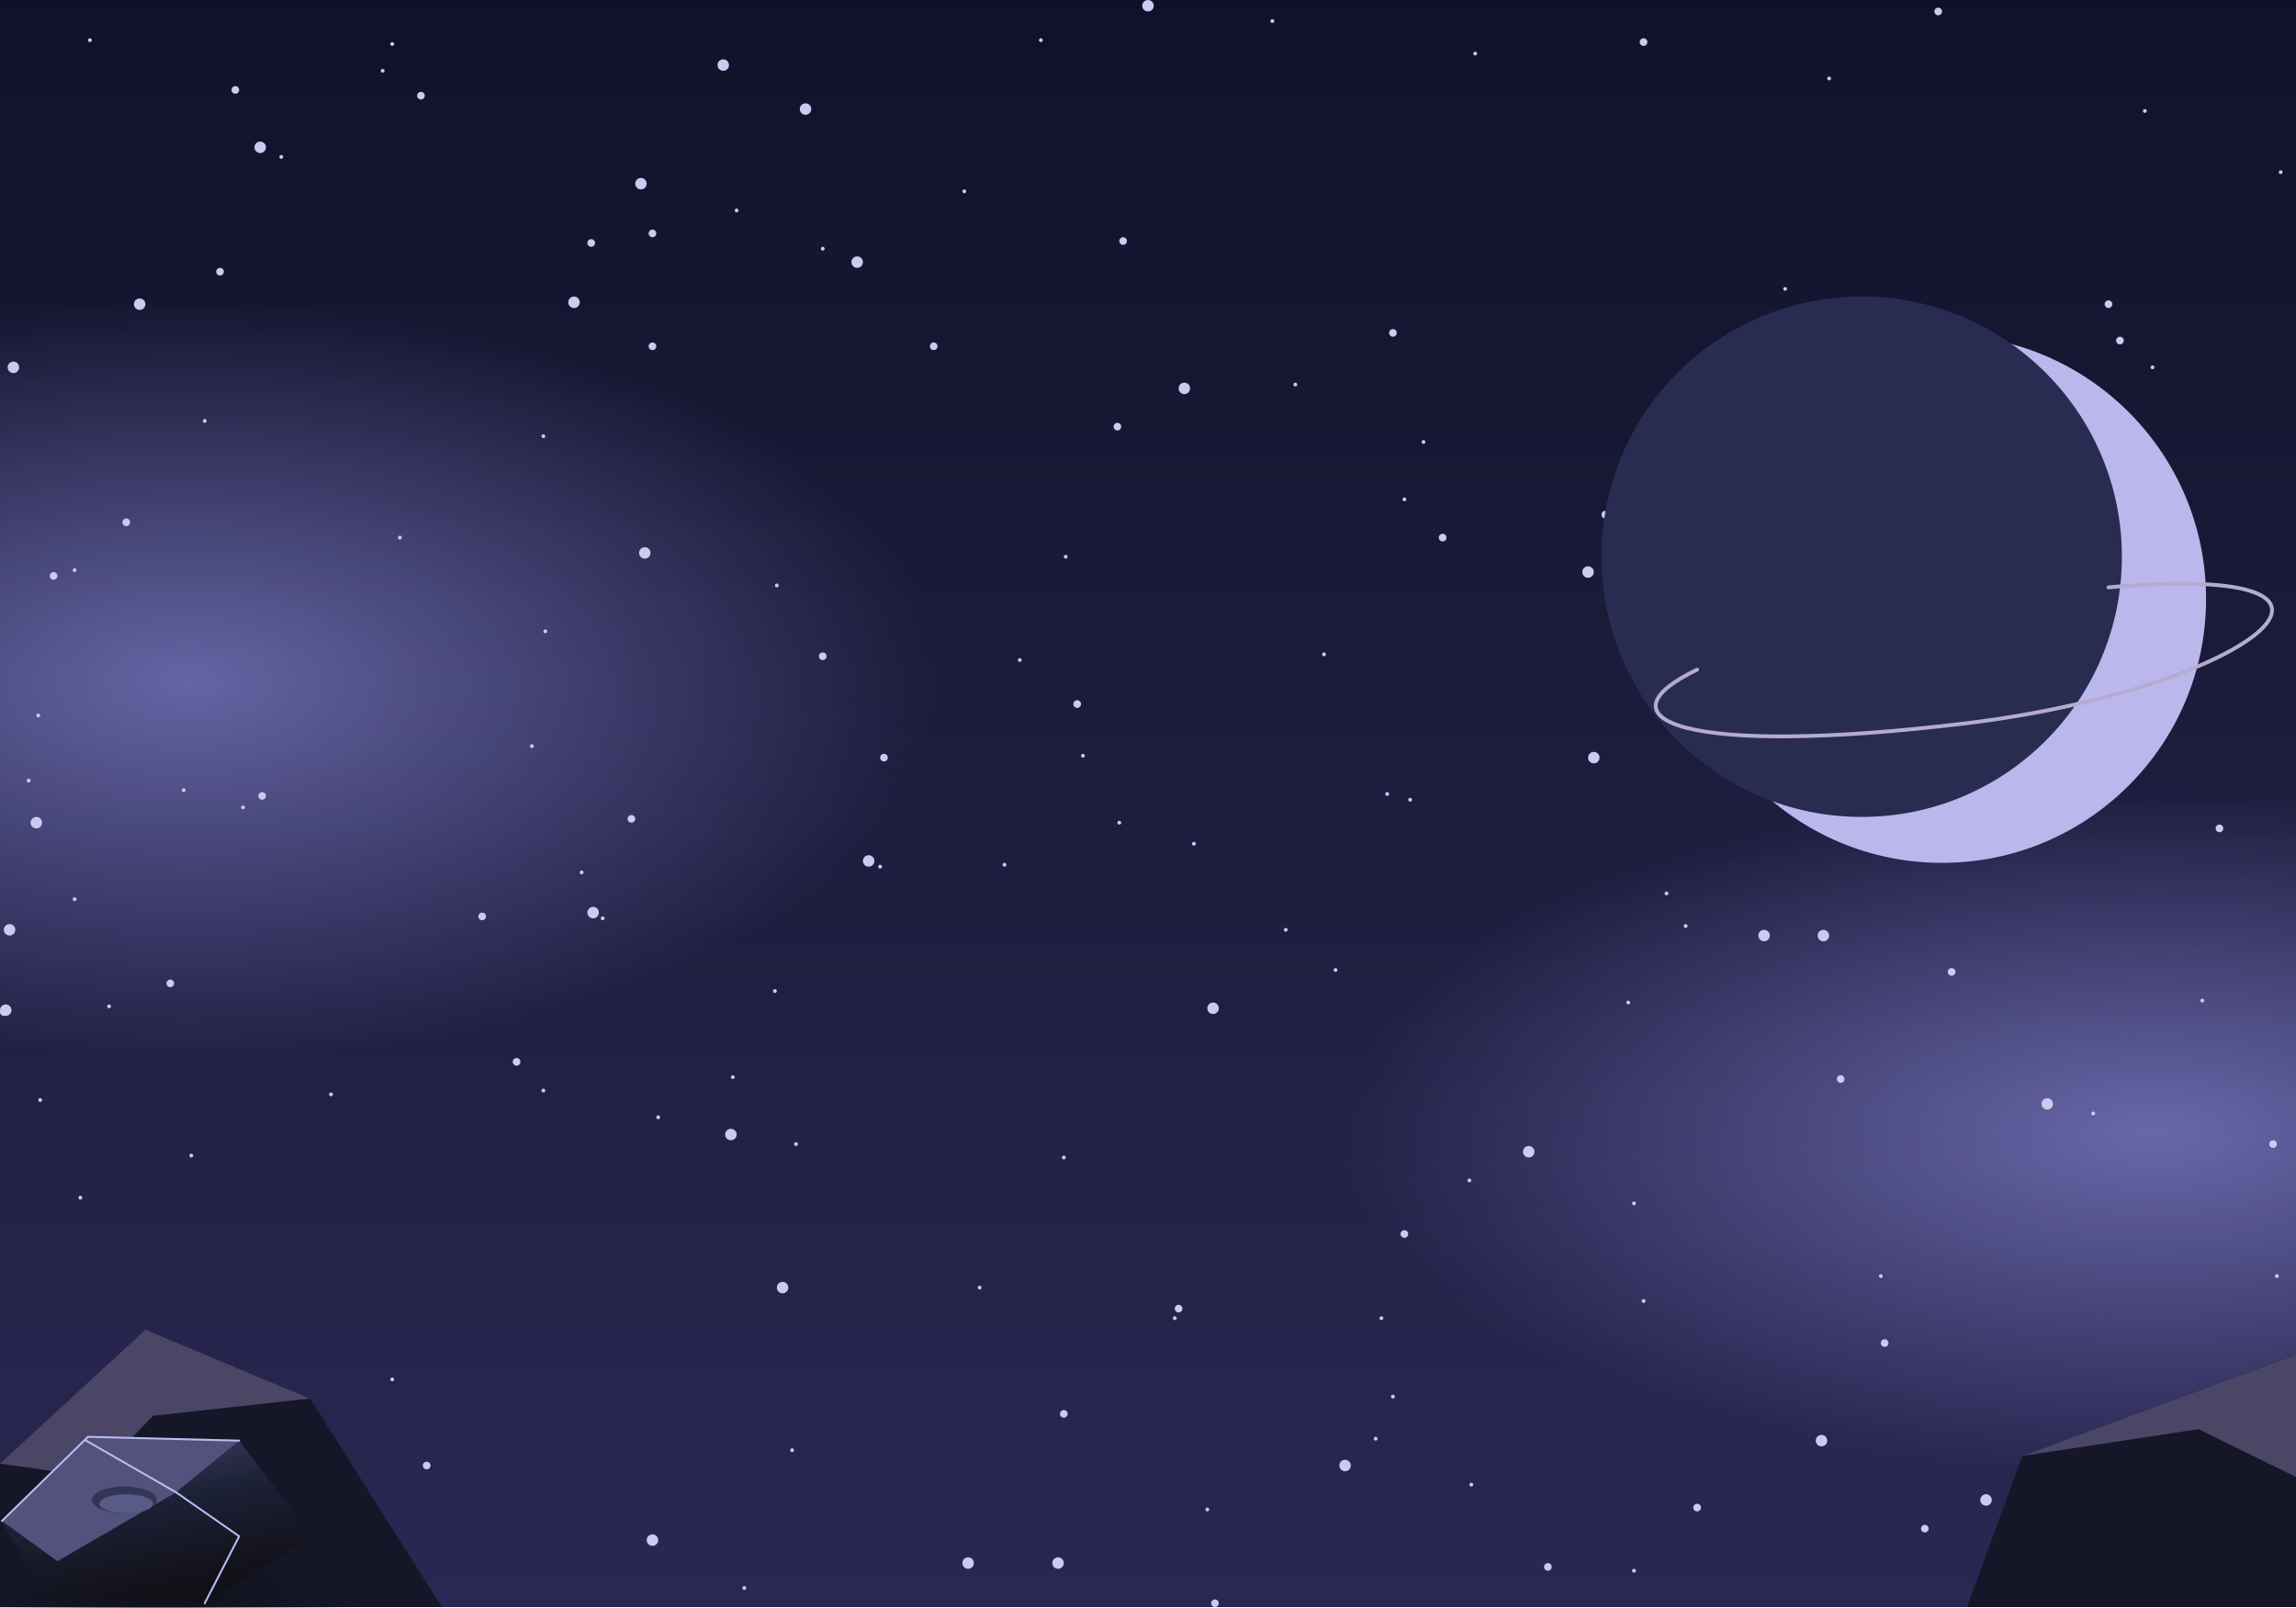
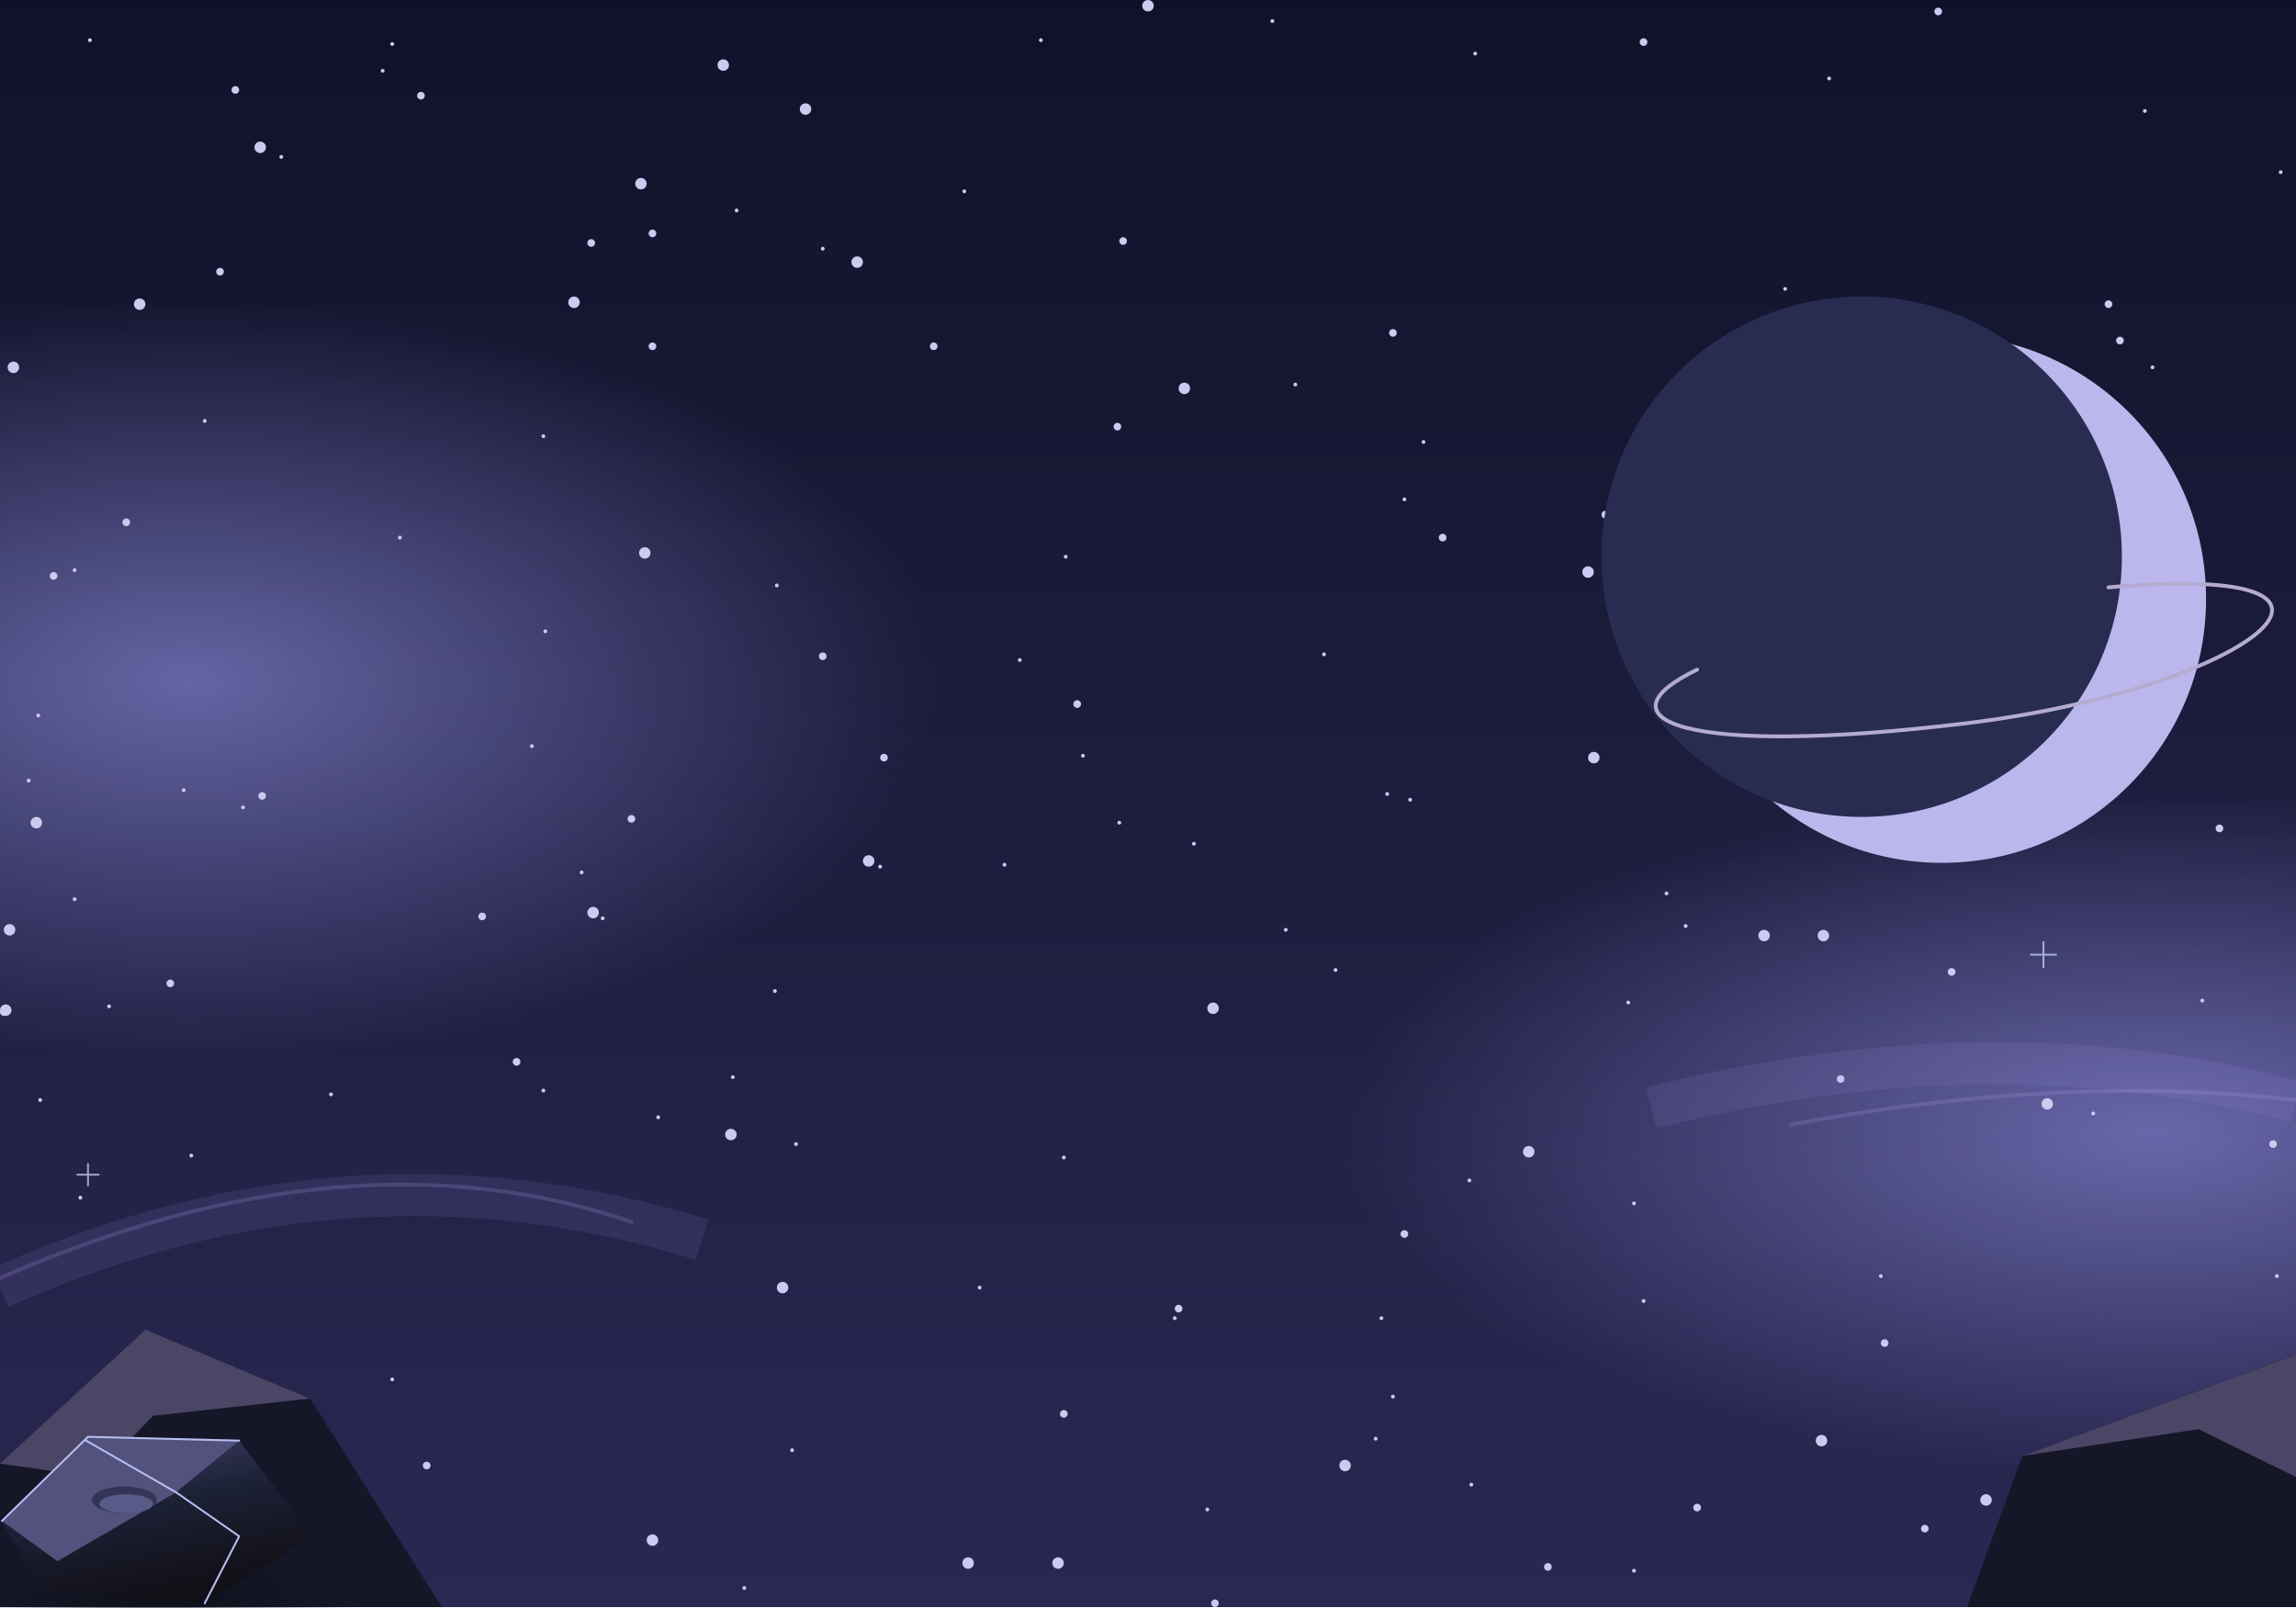
<svg xmlns="http://www.w3.org/2000/svg" viewBox="0 0 1200 840">
  <defs>
    <linearGradient id="sky" x2="0" y2="1">
      <stop stop-color="#101129" />
      <stop offset="1" stop-color="#2a2853" />
    </linearGradient>
    <radialGradient id="light">
      <stop stop-color="#a2a0fa" stop-opacity=".55" />
      <stop offset="1" stop-color="#a2a0fa" stop-opacity="0" />
    </radialGradient>
    <linearGradient id="prop" x2=".37" y2="1">
      <stop stop-color="#454370" />
      <stop offset=".52" stop-color="#1b2034" />
      <stop offset="1" stop-color="#121017" />
    </linearGradient>
    <radialGradient id="contact">
      <stop stop-color="#0d1019" stop-opacity=".81" />
      <stop offset="1" stop-color="#0d1019" stop-opacity="0" />
    </radialGradient>
    <style>.lit {fill:none;stroke:#b7bef2;stroke-linecap:round;stroke-linejoin:round}</style>
  </defs>
  <path fill="url(#sky)" d="M0 0h1200v840H0z" />
  <ellipse cx="100" cy="356" rx="390" ry="200" fill="url(#light)" />
  <ellipse cx="1128" cy="592" rx="430" ry="180" fill="url(#light)" />
  <ellipse cx="901" cy="324" rx="3" ry="3" fill="#cccaf0" />
  <ellipse cx="920" cy="173" rx="1" ry="1" fill="#cccaf0" />
  <ellipse cx="634" cy="527" rx="3" ry="3" fill="#cccaf0" />
  <ellipse cx="1108" cy="178" rx="2" ry="2" fill="#cccaf0" />
  <ellipse cx="867" cy="345" rx="1" ry="1" fill="#cccaf0" />
  <ellipse cx="252" cy="479" rx="2" ry="2" fill="#cccaf0" />
  <ellipse cx="851" cy="524" rx="1" ry="1" fill="#cccaf0" />
  <ellipse cx="962" cy="564" rx="2" ry="2" fill="#cccaf0" />
  <ellipse cx="1017" cy="333" rx="1" ry="1" fill="#cccaf0" />
  <ellipse cx="768" cy="617" rx="1" ry="1" fill="#cccaf0" />
  <ellipse cx="677" cy="201" rx="1" ry="1" fill="#cccaf0" />
  <ellipse cx="556" cy="605" rx="1" ry="1" fill="#cccaf0" />
  <ellipse cx="854" cy="629" rx="1" ry="1" fill="#cccaf0" />
  <ellipse cx="809" cy="819" rx="2" ry="2" fill="#cccaf0" />
  <ellipse cx="665" cy="11" rx="1" ry="1" fill="#cccaf0" />
  <ellipse cx="127" cy="422" rx="1" ry="1" fill="#cccaf0" />
  <ellipse cx="344" cy="584" rx="1" ry="1" fill="#cccaf0" />
  <ellipse cx="1038" cy="784" rx="3" ry="3" fill="#cccaf0" />
  <ellipse cx="672" cy="486" rx="1" ry="1" fill="#cccaf0" />
  <ellipse cx="430" cy="343" rx="2" ry="2" fill="#cccaf0" />
  <ellipse cx="19" cy="430" rx="3" ry="3" fill="#cccaf0" />
  <ellipse cx="430" cy="130" rx="1" ry="1" fill="#cccaf0" />
  <ellipse cx="754" cy="281" rx="2" ry="2" fill="#cccaf0" />
  <ellipse cx="719" cy="752" rx="1" ry="1" fill="#cccaf0" />
  <ellipse cx="385" cy="110" rx="1" ry="1" fill="#cccaf0" />
  <ellipse cx="867" cy="365" rx="2" ry="2" fill="#cccaf0" />
  <ellipse cx="330" cy="428" rx="2" ry="2" fill="#cccaf0" />
  <ellipse cx="830" cy="299" rx="3" ry="3" fill="#cccaf0" />
  <ellipse cx="136" cy="77" rx="3" ry="3" fill="#cccaf0" />
  <ellipse cx="28" cy="301" rx="2" ry="2" fill="#cccaf0" />
  <ellipse cx="859" cy="680" rx="1" ry="1" fill="#cccaf0" />
  <ellipse cx="20" cy="374" rx="1" ry="1" fill="#cccaf0" />
  <ellipse cx="205" cy="23" rx="1" ry="1" fill="#cccaf0" />
  <ellipse cx="462" cy="396" rx="2" ry="2" fill="#cccaf0" />
  <ellipse cx="42" cy="626" rx="1" ry="1" fill="#cccaf0" />
  <ellipse cx="416" cy="598" rx="1" ry="1" fill="#cccaf0" />
  <ellipse cx="854" cy="821" rx="1" ry="1" fill="#cccaf0" />
  <ellipse cx="881" cy="484" rx="1" ry="1" fill="#cccaf0" />
  <ellipse cx="100" cy="604" rx="1" ry="1" fill="#cccaf0" />
  <ellipse cx="1190" cy="667" rx="1" ry="1" fill="#cccaf0" />
  <ellipse cx="585" cy="430" rx="1" ry="1" fill="#cccaf0" />
  <ellipse cx="631" cy="789" rx="1" ry="1" fill="#cccaf0" />
  <ellipse cx="1139" cy="824" rx="1" ry="1" fill="#cccaf0" />
  <ellipse cx="619" cy="203" rx="3" ry="3" fill="#cccaf0" />
  <ellipse cx="448" cy="137" rx="3" ry="3" fill="#cccaf0" />
  <ellipse cx="871" cy="467" rx="1" ry="1" fill="#cccaf0" />
  <ellipse cx="35" cy="813" rx="2" ry="2" fill="#cccaf0" />
  <ellipse cx="39" cy="470" rx="1" ry="1" fill="#cccaf0" />
  <ellipse cx="587" cy="126" rx="2" ry="2" fill="#cccaf0" />
  <ellipse cx="616" cy="684" rx="2" ry="2" fill="#cccaf0" />
  <ellipse cx="933" cy="151" rx="1" ry="1" fill="#cccaf0" />
  <ellipse cx="2" cy="529" rx="2" ry="2" fill="#cccaf0" />
  <ellipse cx="421" cy="57" rx="3" ry="3" fill="#cccaf0" />
  <ellipse cx="1102" cy="159" rx="2" ry="2" fill="#cccaf0" />
  <ellipse cx="488" cy="181" rx="2" ry="2" fill="#cccaf0" />
  <ellipse cx="309" cy="127" rx="2" ry="2" fill="#cccaf0" />
  <ellipse cx="698" cy="507" rx="1" ry="1" fill="#cccaf0" />
  <ellipse cx="73" cy="159" rx="3" ry="3" fill="#cccaf0" />
  <ellipse cx="460" cy="453" rx="1" ry="1" fill="#cccaf0" />
  <ellipse cx="566" cy="395" rx="1" ry="1" fill="#cccaf0" />
  <ellipse cx="39" cy="298" rx="1" ry="1" fill="#cccaf0" />
  <ellipse cx="21" cy="575" rx="1" ry="1" fill="#cccaf0" />
  <ellipse cx="533" cy="345" rx="1" ry="1" fill="#cccaf0" />
  <ellipse cx="1013" cy="6" rx="2" ry="2" fill="#cccaf0" />
  <ellipse cx="300" cy="158" rx="3" ry="3" fill="#cccaf0" />
  <ellipse cx="5" cy="486" rx="3" ry="3" fill="#cccaf0" />
  <ellipse cx="205" cy="721" rx="1" ry="1" fill="#cccaf0" />
  <ellipse cx="703" cy="766" rx="3" ry="3" fill="#cccaf0" />
  <ellipse cx="839" cy="269" rx="2" ry="2" fill="#cccaf0" />
  <ellipse cx="563" cy="368" rx="2" ry="2" fill="#cccaf0" />
  <ellipse cx="1125" cy="192" rx="1" ry="1" fill="#cccaf0" />
  <ellipse cx="284" cy="228" rx="1" ry="1" fill="#cccaf0" />
  <ellipse cx="525" cy="452" rx="1" ry="1" fill="#cccaf0" />
  <ellipse cx="152" cy="757" rx="1" ry="1" fill="#cccaf0" />
  <ellipse cx="728" cy="730" rx="1" ry="1" fill="#cccaf0" />
  <ellipse cx="635" cy="838" rx="2" ry="2" fill="#cccaf0" />
  <ellipse cx="220" cy="50" rx="2" ry="2" fill="#cccaf0" />
  <ellipse cx="382" cy="593" rx="3" ry="3" fill="#cccaf0" />
  <ellipse cx="624" cy="441" rx="1" ry="1" fill="#cccaf0" />
  <ellipse cx="722" cy="689" rx="1" ry="1" fill="#cccaf0" />
  <ellipse cx="614" cy="689" rx="1" ry="1" fill="#cccaf0" />
  <ellipse cx="335" cy="96" rx="3" ry="3" fill="#cccaf0" />
  <ellipse cx="284" cy="570" rx="1" ry="1" fill="#cccaf0" />
  <ellipse cx="310" cy="477" rx="3" ry="3" fill="#cccaf0" />
  <ellipse cx="1081" cy="249" rx="1" ry="1" fill="#cccaf0" />
  <ellipse cx="1070" cy="577" rx="3" ry="3" fill="#cccaf0" />
  <ellipse cx="1160" cy="433" rx="2" ry="2" fill="#cccaf0" />
  <ellipse cx="557" cy="291" rx="1" ry="1" fill="#cccaf0" />
  <ellipse cx="956" cy="41" rx="1" ry="1" fill="#cccaf0" />
  <ellipse cx="922" cy="489" rx="3" ry="3" fill="#cccaf0" />
  <ellipse cx="173" cy="572" rx="1" ry="1" fill="#cccaf0" />
  <ellipse cx="96" cy="413" rx="1" ry="1" fill="#cccaf0" />
  <ellipse cx="383" cy="563" rx="1" ry="1" fill="#cccaf0" />
  <ellipse cx="3" cy="528" rx="3" ry="3" fill="#cccaf0" />
  <ellipse cx="1094" cy="582" rx="1" ry="1" fill="#cccaf0" />
  <ellipse cx="115" cy="142" rx="2" ry="2" fill="#cccaf0" />
  <ellipse cx="1188" cy="598" rx="2" ry="2" fill="#cccaf0" />
  <ellipse cx="1120" cy="801" rx="1" ry="1" fill="#cccaf0" />
  <ellipse cx="337" cy="289" rx="3" ry="3" fill="#cccaf0" />
  <ellipse cx="744" cy="231" rx="1" ry="1" fill="#cccaf0" />
  <ellipse cx="1192" cy="90" rx="1" ry="1" fill="#cccaf0" />
  <ellipse cx="147" cy="82" rx="1" ry="1" fill="#cccaf0" />
  <ellipse cx="737" cy="418" rx="1" ry="1" fill="#cccaf0" />
  <ellipse cx="1006" cy="799" rx="2" ry="2" fill="#cccaf0" />
  <ellipse cx="15" cy="408" rx="1" ry="1" fill="#cccaf0" />
  <ellipse cx="734" cy="645" rx="2" ry="2" fill="#cccaf0" />
  <ellipse cx="887" cy="788" rx="2" ry="2" fill="#cccaf0" />
  <ellipse cx="270" cy="555" rx="2" ry="2" fill="#cccaf0" />
  <ellipse cx="953" cy="489" rx="3" ry="3" fill="#cccaf0" />
  <ellipse cx="506" cy="817" rx="3" ry="3" fill="#cccaf0" />
  <ellipse cx="200" cy="37" rx="1" ry="1" fill="#cccaf0" />
  <ellipse cx="107" cy="220" rx="1" ry="1" fill="#cccaf0" />
  <ellipse cx="315" cy="480" rx="1" ry="1" fill="#cccaf0" />
  <ellipse cx="769" cy="776" rx="1" ry="1" fill="#cccaf0" />
  <ellipse cx="600" cy="3" rx="3" ry="3" fill="#cccaf0" />
  <ellipse cx="223" cy="766" rx="2" ry="2" fill="#cccaf0" />
  <ellipse cx="304" cy="456" rx="1" ry="1" fill="#cccaf0" />
  <ellipse cx="1151" cy="523" rx="1" ry="1" fill="#cccaf0" />
  <ellipse cx="728" cy="174" rx="2" ry="2" fill="#cccaf0" />
  <ellipse cx="137" cy="416" rx="2" ry="2" fill="#cccaf0" />
  <ellipse cx="556" cy="739" rx="2" ry="2" fill="#cccaf0" />
  <ellipse cx="1121" cy="58" rx="1" ry="1" fill="#cccaf0" />
  <ellipse cx="1090" cy="364" rx="2" ry="2" fill="#cccaf0" />
  <ellipse cx="7" cy="192" rx="3" ry="3" fill="#cccaf0" />
  <ellipse cx="123" cy="47" rx="2" ry="2" fill="#cccaf0" />
  <ellipse cx="799" cy="602" rx="3" ry="3" fill="#cccaf0" />
  <ellipse cx="57" cy="526" rx="1" ry="1" fill="#cccaf0" />
  <ellipse cx="1079" cy="339" rx="1" ry="1" fill="#cccaf0" />
  <ellipse cx="504" cy="100" rx="1" ry="1" fill="#cccaf0" />
  <ellipse cx="341" cy="122" rx="2" ry="2" fill="#cccaf0" />
  <ellipse cx="553" cy="817" rx="3" ry="3" fill="#cccaf0" />
  <ellipse cx="902" cy="398" rx="1" ry="1" fill="#cccaf0" />
  <ellipse cx="454" cy="450" rx="3" ry="3" fill="#cccaf0" />
  <ellipse cx="278" cy="390" rx="1" ry="1" fill="#cccaf0" />
  <ellipse cx="983" cy="403" rx="3" ry="3" fill="#cccaf0" />
  <ellipse cx="734" cy="261" rx="1" ry="1" fill="#cccaf0" />
  <ellipse cx="406" cy="306" rx="1" ry="1" fill="#cccaf0" />
  <ellipse cx="47" cy="21" rx="1" ry="1" fill="#cccaf0" />
  <ellipse cx="1020" cy="508" rx="2" ry="2" fill="#cccaf0" />
  <ellipse cx="833" cy="396" rx="3" ry="3" fill="#cccaf0" />
  <ellipse cx="341" cy="181" rx="2" ry="2" fill="#cccaf0" />
  <ellipse cx="378" cy="34" rx="3" ry="3" fill="#cccaf0" />
  <ellipse cx="341" cy="805" rx="3" ry="3" fill="#cccaf0" />
  <ellipse cx="725" cy="415" rx="1" ry="1" fill="#cccaf0" />
  <ellipse cx="285" cy="330" rx="1" ry="1" fill="#cccaf0" />
  <ellipse cx="414" cy="758" rx="1" ry="1" fill="#cccaf0" />
  <ellipse cx="405" cy="518" rx="1" ry="1" fill="#cccaf0" />
  <ellipse cx="86" cy="801" rx="2" ry="2" fill="#cccaf0" />
  <ellipse cx="1162" cy="742" rx="3" ry="3" fill="#cccaf0" />
  <ellipse cx="859" cy="22" rx="2" ry="2" fill="#cccaf0" />
  <ellipse cx="66" cy="273" rx="2" ry="2" fill="#cccaf0" />
  <ellipse cx="89" cy="514" rx="2" ry="2" fill="#cccaf0" />
  <ellipse cx="389" cy="830" rx="1" ry="1" fill="#cccaf0" />
  <ellipse cx="771" cy="28" rx="1" ry="1" fill="#cccaf0" />
  <ellipse cx="985" cy="702" rx="2" ry="2" fill="#cccaf0" />
  <ellipse cx="692" cy="342" rx="1" ry="1" fill="#cccaf0" />
  <ellipse cx="952" cy="753" rx="3" ry="3" fill="#cccaf0" />
  <ellipse cx="512" cy="673" rx="1" ry="1" fill="#cccaf0" />
  <ellipse cx="409" cy="673" rx="3" ry="3" fill="#cccaf0" />
  <ellipse cx="544" cy="21" rx="1" ry="1" fill="#cccaf0" />
  <ellipse cx="584" cy="223" rx="2" ry="2" fill="#cccaf0" />
  <ellipse cx="983" cy="667" rx="1" ry="1" fill="#cccaf0" />
  <ellipse cx="209" cy="281" rx="1" ry="1" fill="#cccaf0" />
  <ellipse cx="1015" cy="313" rx="138" ry="138" fill="#bbb7ed" />
  <ellipse cx="973" cy="291" rx="136" ry="136" fill="#292c51" />
  <path d="M887 350c-54 26-7 46 141 28s233-85 74-71" fill="#0000" stroke="#b5abd0" stroke-width="2" stroke-linecap="round" stroke-linejoin="round" />
  <path d="M0 765l76-70 86 36 69 109H0zM1200 708l-143 53-29 79h172z" fill="#151728" />
  <path d="M0 765l76-70 86 36-82 9-31 32zM1200 708l-143 53 92-14 51 25z" fill="#4b4566" />
  <g transform="translate(0 731)">
    <ellipse cx="83" cy="102" rx="107" ry="24" fill="url(#contact)" />
    <path d="M1 64 46 20 125 22 163 72 107 107 21 100Z" fill="url(#prop)" />
    <path d="M1 64 46 20l79 2-33 27-62 36Z" fill="#53527d" />
    <path d="M1 64 46 20l79 2m-80 0 47 27 33 23-18 35" class="lit" />
    <ellipse cx="65" cy="53" rx="17" ry="7" fill="#343456" />
    <ellipse cx="66" cy="55" rx="14" ry="5" fill="#585a87" />
  </g>
+   <g fill="none">
+     <path d="M0 673Q183 591 367 648m496-69q181-45 337-3" stroke="#a695e3" stroke-opacity=".12" stroke-width="22" />
+     <path d="M0 668Q183 588 331 639m604-51q144-27 265-13" stroke="#c0aafa" stroke-opacity=".18" stroke-width="2" />
+     <path d="M46 608v12m-6-6h12m1016-122v14m-7-7h14" stroke="#d4d9fb" stroke-opacity=".7" />
+   </g>
</svg>
